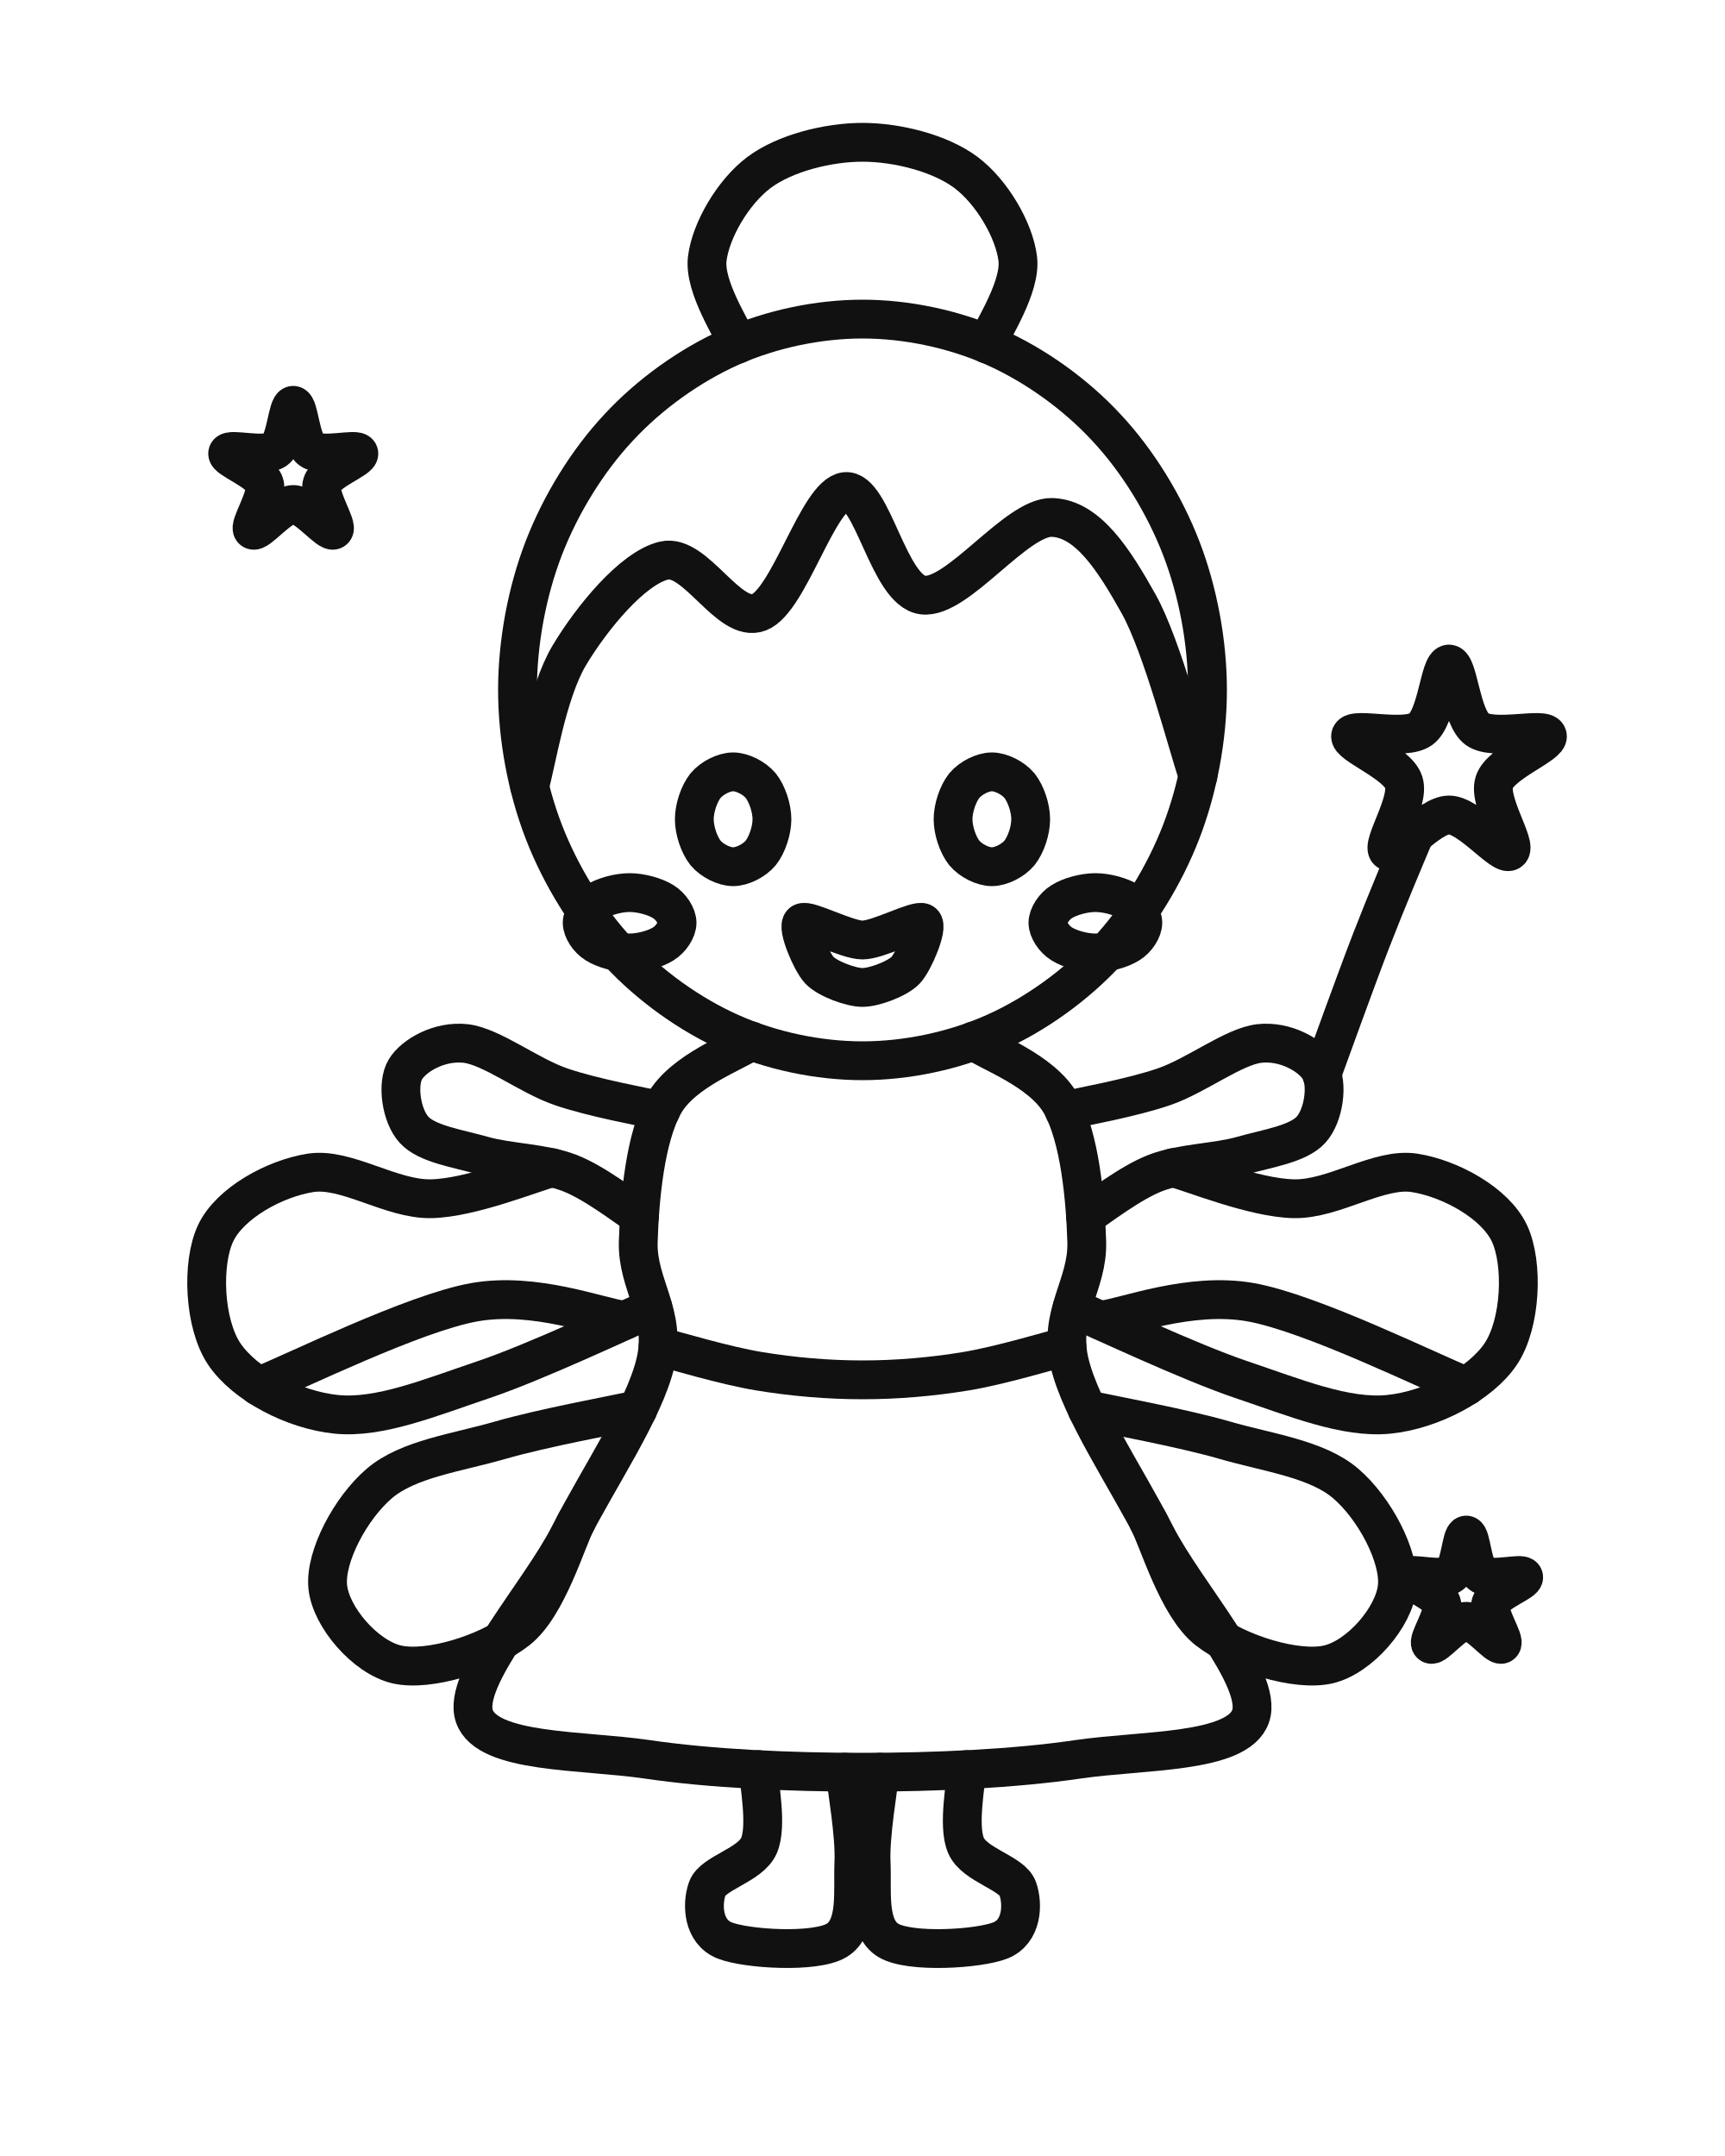
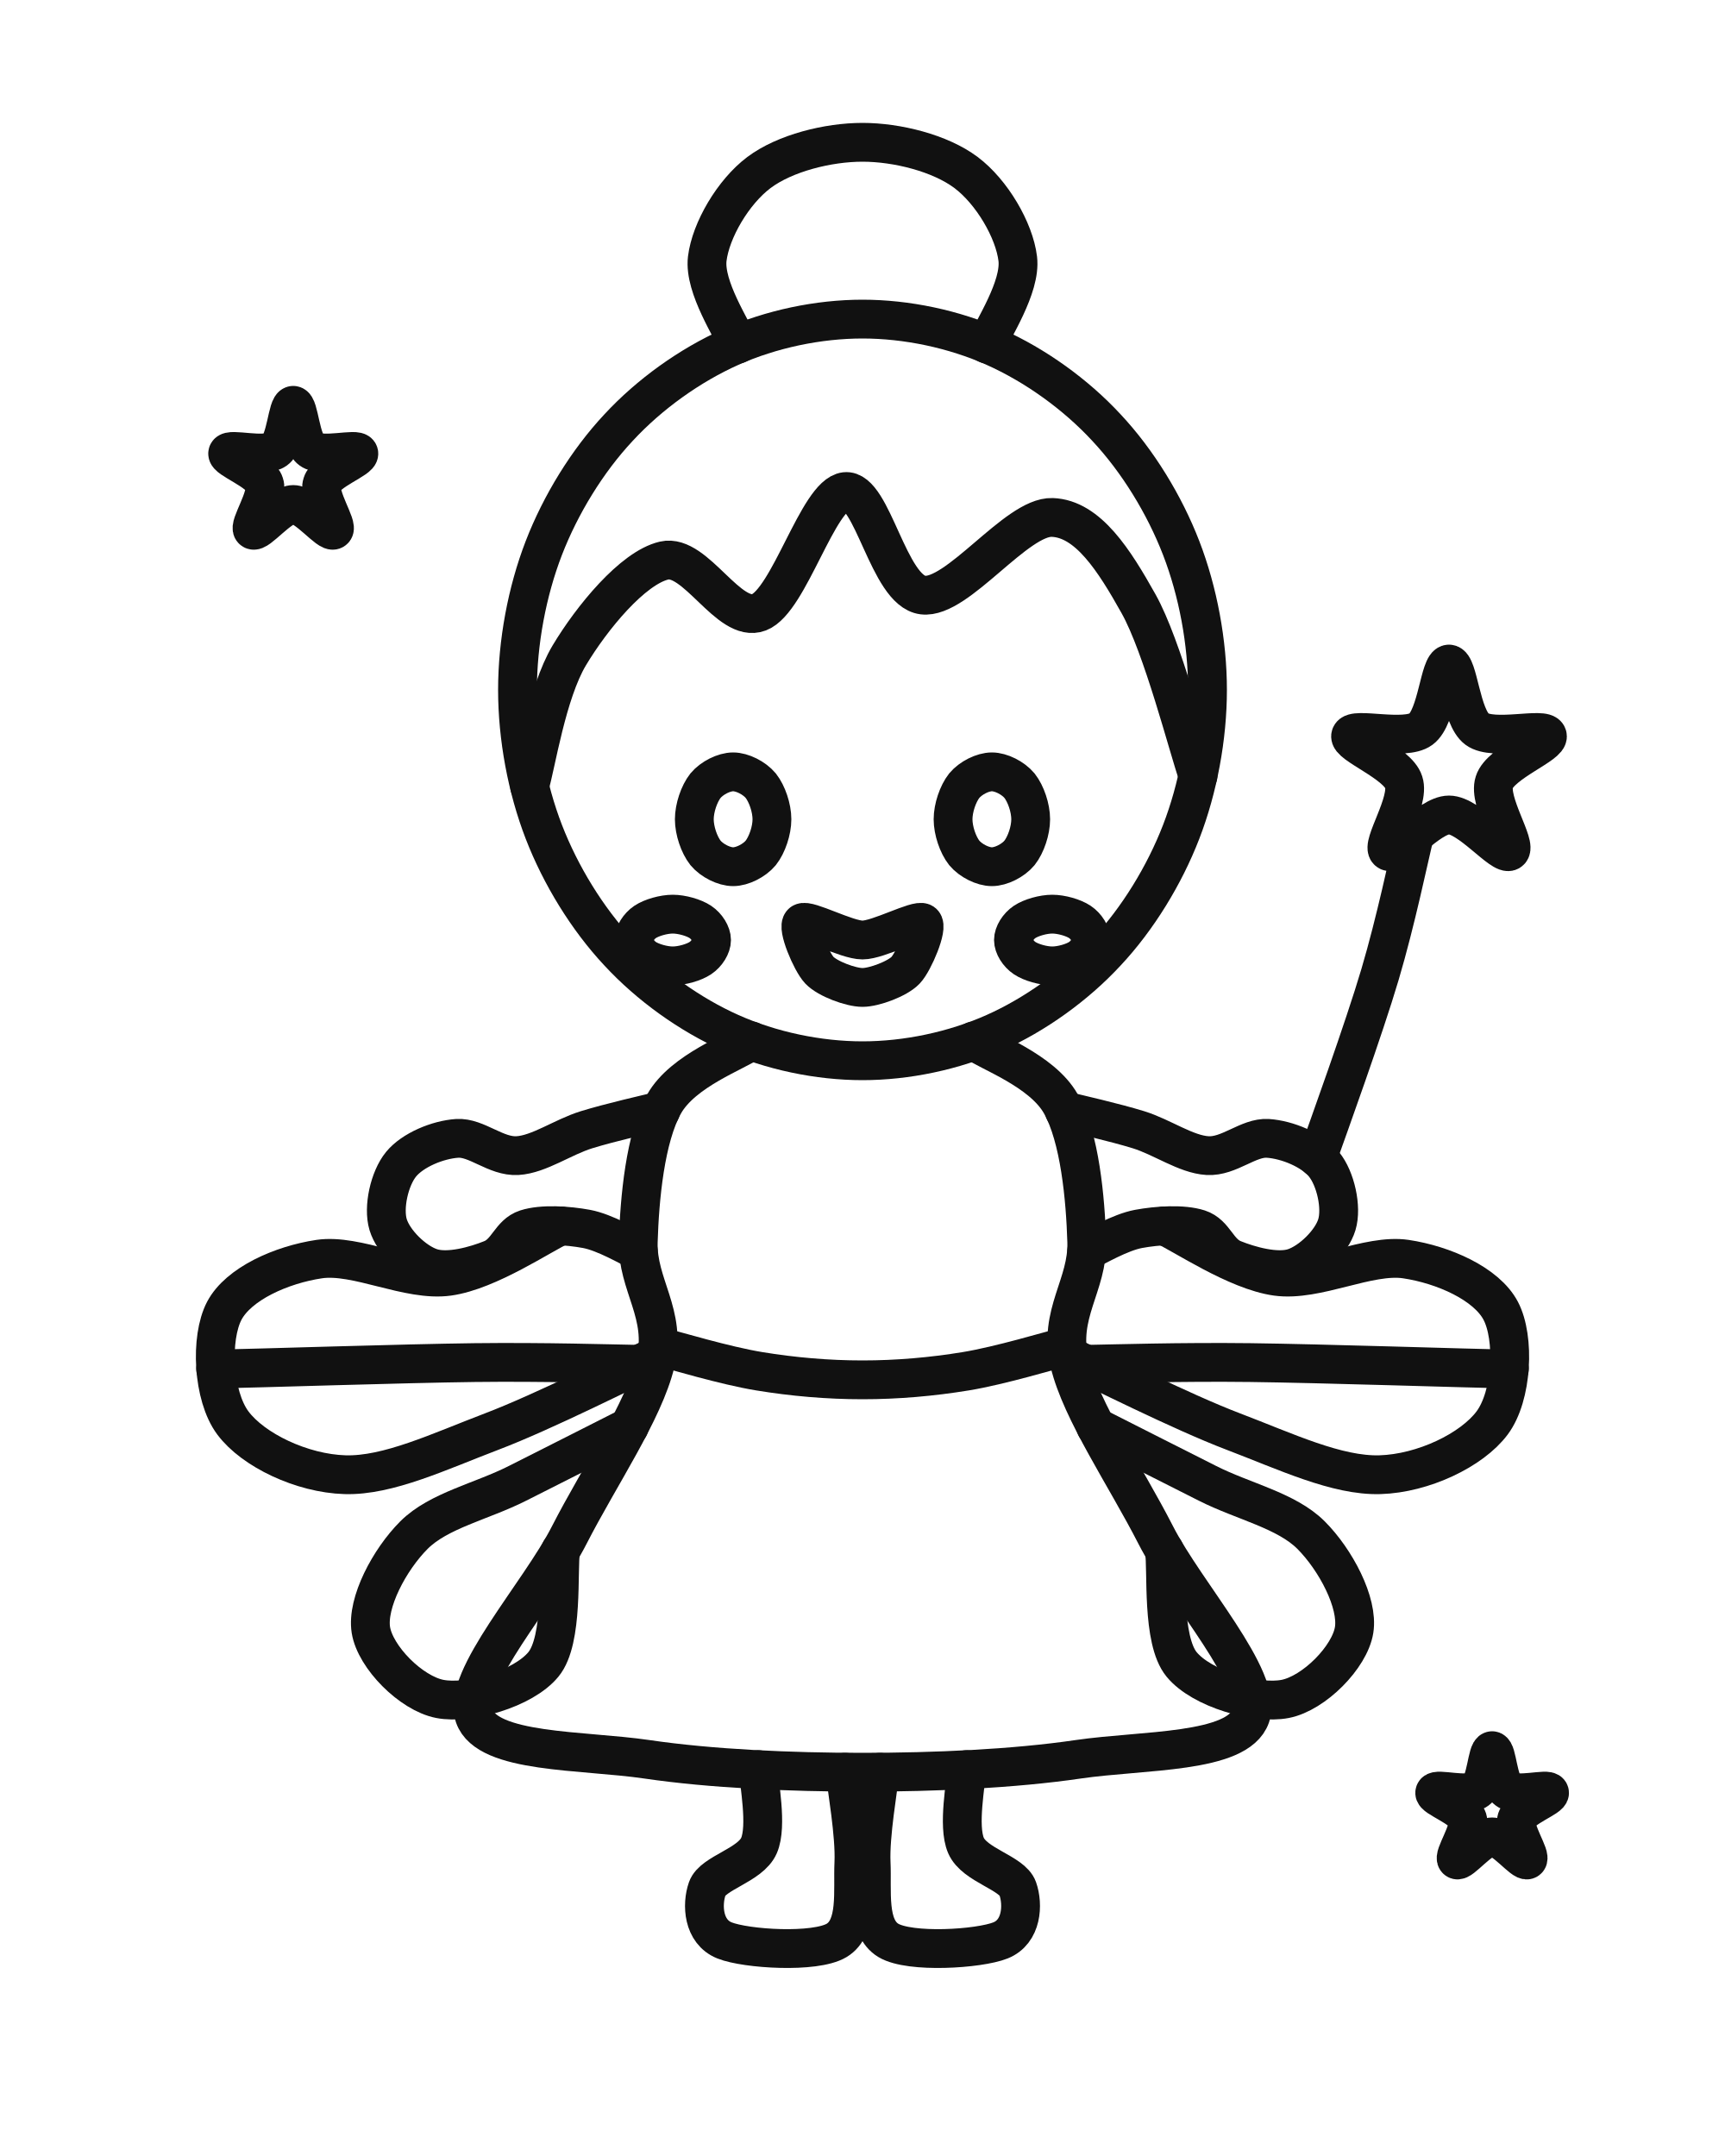
<svg xmlns="http://www.w3.org/2000/svg" viewBox="0 0 400 500" width="400" height="500">
  <rect width="100%" height="100%" fill="#fff" />
  <g fill="none" stroke="#111" stroke-width="9" stroke-linecap="round" stroke-linejoin="round">
    <path d="M 200 74 C 210.2 74, 221.2 76.3, 230.6 80.5 C 240 84.7, 249.4 91.4, 256.6 99.2 C 263.8 106.9, 270 117, 273.9 127.1 C 277.8 137.2, 280 149, 280 160 C 280 171, 277.8 182.8, 273.9 192.9 C 270 203, 263.8 213.1, 256.6 220.8 C 249.4 228.6, 240 235.3, 230.6 239.5 C 221.2 243.7, 210.2 246, 200 246 C 189.8 246, 178.8 243.7, 169.4 239.5 C 160 235.3, 150.6 228.6, 143.4 220.8 C 136.2 213.1, 130 203, 126.1 192.9 C 122.2 182.8, 120 171, 120 160 C 120 149, 122.2 137.2, 126.1 127.1 C 130 117, 136.2 106.9, 143.4 99.2 C 150.6 91.4, 160 84.7, 169.4 80.5 C 178.8 76.3, 189.8 74, 200 74" />
    <path d="M 122.8 182.3 C 124.3 177.3, 126.8 160.7, 132 152 C 137.2 143.3, 146.7 131.7, 154 130 C 161.3 128.3, 169 144.7, 176 142 C 183 139.3, 189.7 114.7, 196 114 C 202.3 113.3, 206 137, 214 138 C 222 139, 235.7 119.7, 244 120 C 252.3 120.3, 258.4 130, 264 140 C 269.6 150, 275.5 173.3, 277.8 179.9" />
    <path d="M 171.1 79.8 C 169.9 76.5, 163.2 66.6, 164 60 C 164.8 53.4, 170 44.5, 176 40 C 182 35.5, 192 33, 200 33 C 208 33, 218 35.5, 224 40 C 230 44.5, 235.2 53.4, 236 60 C 236.8 66.6, 230.1 76.5, 228.9 79.8" />
    <path d="M 170 179 C 172.1 179, 174.9 180.4, 176.4 182.2 C 177.9 184.1, 179 187.4, 179 190 C 179 192.6, 177.9 195.9, 176.4 197.8 C 174.9 199.6, 172.1 201, 170 201 C 167.9 201, 165.1 199.6, 163.6 197.8 C 162.1 195.9, 161 192.6, 161 190 C 161 187.4, 162.1 184.1, 163.6 182.2 C 165.1 180.4, 167.9 179, 170 179" />
    <path d="M 230 179 C 232.1 179, 234.9 180.4, 236.4 182.2 C 237.9 184.1, 239 187.4, 239 190 C 239 192.6, 237.9 195.9, 236.4 197.8 C 234.9 199.6, 232.1 201, 230 201 C 227.9 201, 225.1 199.6, 223.6 197.8 C 222.1 195.9, 221 192.6, 221 190 C 221 187.4, 222.1 184.1, 223.6 182.2 C 225.1 180.4, 227.9 179, 230 179" />
    <path d="M 186 214 C 187.3 213.1, 196.3 218, 200 218 C 203.7 218, 212.7 213.1, 214 214 C 215.3 214.9, 211.9 223, 210 225 C 208.1 227, 202.7 229, 200 229 C 197.3 229, 191.9 227, 190 225 C 188.1 223, 184.7 214.9, 186 214" />
-     <path d="M 146 207 C 148.6 207, 151.9 207.9, 153.8 209.1 C 155.6 210.2, 157 212.4, 157 214 C 157 215.6, 155.6 217.8, 153.8 218.9 C 151.9 220.1, 148.6 221, 146 221 C 143.4 221, 140.1 220.1, 138.2 218.9 C 136.4 217.8, 135 215.6, 135 214 C 135 212.4, 136.4 210.2, 138.2 209.1 C 140.1 207.9, 143.4 207, 146 207" />
-     <path d="M 254 207 C 256.6 207, 259.9 207.9, 261.8 209.1 C 263.6 210.2, 265 212.4, 265 214 C 265 215.6, 263.6 217.8, 261.8 218.9 C 259.9 220.1, 256.6 221, 254 221 C 251.4 221, 248.1 220.1, 246.2 218.9 C 244.4 217.8, 243 215.6, 243 214 C 243 212.4, 244.4 210.2, 246.2 209.1 C 248.1 207.9, 251.4 207, 254 207" />
+     <path d="M 156 212 C 158.1 212, 160.9 212.8, 162.4 213.8 C 163.9 214.8, 165 216.6, 165 218 C 165 219.4, 163.9 221.2, 162.4 222.2 C 160.9 223.2, 158.1 224, 156 224 C 153.9 224, 151.1 223.2, 149.6 222.2 C 148.1 221.2, 147 219.4, 147 218 C 147 216.6, 148.1 214.8, 149.6 213.8 C 151.1 212.8, 153.9 212, 156 212" />
+     <path d="M 244 212 C 246.1 212, 248.9 212.8, 250.4 213.8 C 251.9 214.8, 253 216.6, 253 218 C 253 219.4, 251.9 221.2, 250.4 222.2 C 248.9 223.2, 246.1 224, 244 224 C 241.9 224, 239.1 223.2, 237.6 222.2 C 236.1 221.2, 235 219.4, 235 218 C 235 216.6, 236.1 214.8, 237.6 213.8 C 239.1 212.8, 241.9 212, 244 212" />
    <path d="M 174.2 241.4 C 170.8 243.9, 158.4 248.2, 154 256 C 149.6 263.8, 148.3 278, 148 288 C 147.7 298, 154.7 304.7, 152 316 C 149.3 327.3, 139 342.3, 132 356 C 125 369.7, 107 389.3, 110 398 C 113 406.7, 135 405.8, 150 408 C 165 410.2, 183.3 411, 200 411 C 216.7 411, 235 410.2, 250 408 C 265 405.8, 287 406.7, 290 398 C 293 389.3, 275 369.7, 268 356 C 261 342.3, 250.7 327.3, 248 316 C 245.3 304.7, 252.3 298, 252 288 C 251.7 278, 250.4 263.8, 246 256 C 241.6 248.2, 229.2 243.9, 225.8 241.4" />
    <path d="M 152.6 312.2 C 156.5 313.2, 168.1 316.7, 176 318 C 183.9 319.3, 192 320, 200 320 C 208 320, 216.1 319.3, 224 318 C 231.9 316.7, 243.5 313.2, 247.4 312.2" />
-     <path d="M 153.2 257.6 C 149.3 256.7, 137.5 254.6, 130 252 C 122.5 249.4, 114 242.7, 108 242 C 102 241.3, 96 244.7, 94 248 C 92 251.3, 93 258.7, 96 262 C 99 265.3, 106 266.3, 112 268 C 118 269.7, 126 269.7, 132 272 C 138 274.3, 145.6 280.3, 148.3 282" />
-     <path d="M 246.8 257.6 C 250.7 256.7, 262.5 254.6, 270 252 C 277.5 249.4, 286 242.7, 292 242 C 298 241.3, 304 244.7, 306 248 C 308 251.3, 307 258.7, 304 262 C 301 265.3, 294 266.3, 288 268 C 282 269.7, 274 269.7, 268 272 C 262 274.3, 254.4 280.3, 251.7 282" />
+     <path d="M 153.2 257.6 C 150.3 258.3, 141.5 260.3, 136 262 C 130.5 263.7, 125 267.7, 120 268 C 115 268.3, 110.5 263.7, 106 264 C 101.5 264.3, 95.7 266.7, 93 270 C 90.3 273.3, 88.8 280, 90 284 C 91.2 288, 96 292.7, 100 294 C 104 295.3, 110.3 293.5, 114 292 C 117.7 290.5, 118.3 286.2, 122 285 C 125.7 283.8, 131.7 284.2, 136 285 C 140.3 285.8, 146 289.2, 148 290.1" />
+     <path d="M 246.8 257.6 C 249.7 258.3, 258.5 260.3, 264 262 C 269.5 263.7, 275 267.7, 280 268 C 285 268.3, 289.5 263.7, 294 264 C 298.5 264.3, 304.3 266.7, 307 270 C 309.7 273.3, 311.2 280, 310 284 C 308.8 288, 304 292.7, 300 294 C 296 295.3, 289.7 293.5, 286 292 C 282.3 290.5, 281.7 286.2, 278 285 C 274.3 283.8, 268.3 284.2, 264 285 C 259.7 285.8, 254 289.2, 252 290.1" />
    <path d="M 336 154 C 338.2 154, 338.7 166.3, 342.5 169.1 C 346.3 171.9, 358.2 168.5, 358.8 170.6 C 359.5 172.6, 347.9 176.9, 346.5 181.4 C 345 185.9, 351.9 196.1, 350.1 197.4 C 348.4 198.7, 340.7 189, 336 189 C 331.3 189, 323.6 198.7, 321.9 197.4 C 320.1 196.1, 327 185.9, 325.5 181.4 C 324.1 176.9, 312.5 172.6, 313.2 170.6 C 313.8 168.5, 325.7 171.9, 329.5 169.1 C 333.3 166.3, 333.8 154, 336 154" />
-     <path d="M 306.5 249.2 C 308.4 244, 314.4 227.3, 318 218 C 321.6 208.7, 326.3 197.6, 328 193.6" />
-     <path d="M 128 270.8 C 123.4 272, 109.3 277.8, 100 278 C 90.7 278.2, 80.3 270.7, 72 272 C 63.7 273.3, 53.3 279, 50 286 C 46.7 293, 47.3 307, 52 314 C 56.7 321, 68 327, 78 328 C 88 329, 99.8 324.1, 112 320 C 124.2 315.9, 144.9 306.1, 151.4 303.3" />
-     <path d="M 272 270.8 C 276.6 272, 290.7 277.8, 300 278 C 309.3 278.2, 319.7 270.7, 328 272 C 336.3 273.3, 346.7 279, 350 286 C 353.3 293, 352.7 307, 348 314 C 343.3 321, 332 327, 322 328 C 312 329, 300.2 324.1, 288 320 C 275.8 315.9, 255.1 306.1, 248.6 303.3" />
-     <path d="M 147.9 326.9 C 142.6 328.1, 126 331.1, 116 334 C 106 336.9, 94.7 338.3, 88 344 C 81.3 349.7, 75.3 361, 76 368 C 76.7 375, 84.7 384.3, 92 386 C 99.3 387.7, 113 383.5, 120 378 C 127 372.5, 131.4 357, 133.7 352.8" />
-     <path d="M 252.1 326.9 C 257.4 328.1, 274 331.1, 284 334 C 294 336.9, 305.3 338.3, 312 344 C 318.7 349.7, 324.7 361, 324 368 C 323.3 375, 315.3 384.3, 308 386 C 300.7 387.7, 287 383.5, 280 378 C 273 372.5, 268.6 357, 266.3 352.8" />
-     <path d="M 144.8 306.2 C 139 305.5, 124.1 299.5, 110 302 C 95.9 304.5, 68.3 318.2, 60 321.5" />
-     <path d="M 255.2 306.2 C 261 305.5, 275.9 299.5, 290 302 C 304.1 304.5, 331.7 318.2, 340 321.5" />
+     <path d="M 305.5 268.5 C 308 261.5, 316.3 238.5, 320 226 C 323.7 213.5, 326.7 199, 328 193.6" />
+     <path d="M 130 284.3 C 125.7 286.2, 113.3 294.7, 104 296 C 94.7 297.3, 82.7 290.7, 74 292 C 65.3 293.3, 55.3 297.7, 52 304 C 48.7 310.3, 49.3 323.7, 54 330 C 58.7 336.3, 70 341.7, 80 342 C 90 342.3, 101.9 336.6, 114 332 C 126.1 327.4, 145.9 317.4, 152.3 314.4" />
+     <path d="M 270 284.3 C 274.3 286.2, 286.7 294.7, 296 296 C 305.3 297.3, 317.3 290.7, 326 292 C 334.7 293.3, 344.7 297.7, 348 304 C 351.3 310.3, 350.7 323.7, 346 330 C 341.3 336.3, 330 341.7, 320 342 C 310 342.3, 298.1 336.6, 286 332 C 273.9 327.4, 254.1 317.4, 247.7 314.4" />
+     <path d="M 145.9 330.9 C 141.6 333.1, 128.3 339.8, 120 344 C 111.7 348.2, 101.7 350.3, 96 356 C 90.3 361.7, 85 371.7, 86 378 C 87 384.3, 95.3 392.7, 102 394 C 108.7 395.3, 121.3 391.7, 126 386 C 130.7 380.3, 129.3 364, 130 359.6" />
+     <path d="M 254.1 330.9 C 258.4 333.1, 271.7 339.8, 280 344 C 288.3 348.2, 298.3 350.3, 304 356 C 309.7 361.7, 315 371.7, 314 378 C 313 384.3, 304.7 392.7, 298 394 C 291.3 395.3, 278.7 391.7, 274 386 C 269.3 380.3, 270.7 364, 270 359.6" />
+     <path d="M 148.1 316.4 C 141.8 316.3, 126.3 315.8, 110 316 C 93.7 316.2, 60 317.3, 50 317.5" />
+     <path d="M 251.9 316.4 C 258.2 316.3, 273.7 315.8, 290 316 C 306.3 316.2, 340 317.3, 350 317.5" />
    <path d="M 175.9 410.4 C 175.9 413.3, 178 423.4, 176 428 C 174 432.6, 165.3 434.3, 164 438 C 162.7 441.7, 163 448, 168 450 C 173 452, 189 453, 194 450 C 199 447, 197.7 438.5, 198 432 C 198.3 425.5, 196.3 414.5, 196 411" />
    <path d="M 224.1 410.4 C 224.1 413.3, 222 423.4, 224 428 C 226 432.6, 234.7 434.3, 236 438 C 237.3 441.7, 237 448, 232 450 C 227 452, 211 453, 206 450 C 201 447, 202.3 438.5, 202 432 C 201.7 425.5, 203.7 414.5, 204 411" />
    <path d="M 68 94 C 69.4 94, 69.6 102.5, 72.1 104.3 C 74.7 106.2, 82.8 103.8, 83.2 105.1 C 83.6 106.4, 75.6 109.2, 74.7 112.2 C 73.7 115.1, 78.5 122.1, 77.4 122.9 C 76.3 123.8, 71.1 117, 68 117 C 64.9 117, 59.7 123.8, 58.6 122.9 C 57.5 122.1, 62.3 115.1, 61.3 112.2 C 60.4 109.2, 52.4 106.4, 52.8 105.1 C 53.2 103.8, 61.3 106.2, 63.9 104.3 C 66.4 102.5, 66.6 94, 68 94" />
-     <path d="M 340 356 C 341.2 356, 341.3 363.5, 343.5 365.1 C 345.7 366.8, 353 364.6, 353.3 365.7 C 353.7 366.8, 346.6 369.2, 345.7 371.9 C 344.9 374.5, 349.2 380.6, 348.2 381.3 C 347.3 382, 342.7 376, 340 376 C 337.3 376, 332.7 382, 331.8 381.3 C 330.8 380.6, 335.1 374.5, 334.3 371.9 C 333.4 369.2, 326.3 366.8, 326.7 365.7 C 327 364.6, 334.3 366.8, 336.5 365.1 C 338.7 363.5, 338.8 356, 340 356" />
+     <path d="M 346 406 C 347.2 406, 347.3 413.5, 349.5 415.1 C 351.7 416.8, 359 414.6, 359.3 415.7 C 359.7 416.8, 352.6 419.2, 351.7 421.9 C 350.9 424.5, 355.2 430.6, 354.2 431.3 C 353.3 432, 348.7 426, 346 426 C 343.3 426, 338.7 432, 337.8 431.3 C 336.8 430.6, 341.1 424.5, 340.3 421.9 C 339.4 419.2, 332.3 416.8, 332.7 415.7 C 333 414.6, 340.3 416.8, 342.5 415.1 C 344.7 413.5, 344.8 406, 346 406" />
  </g>
</svg>
